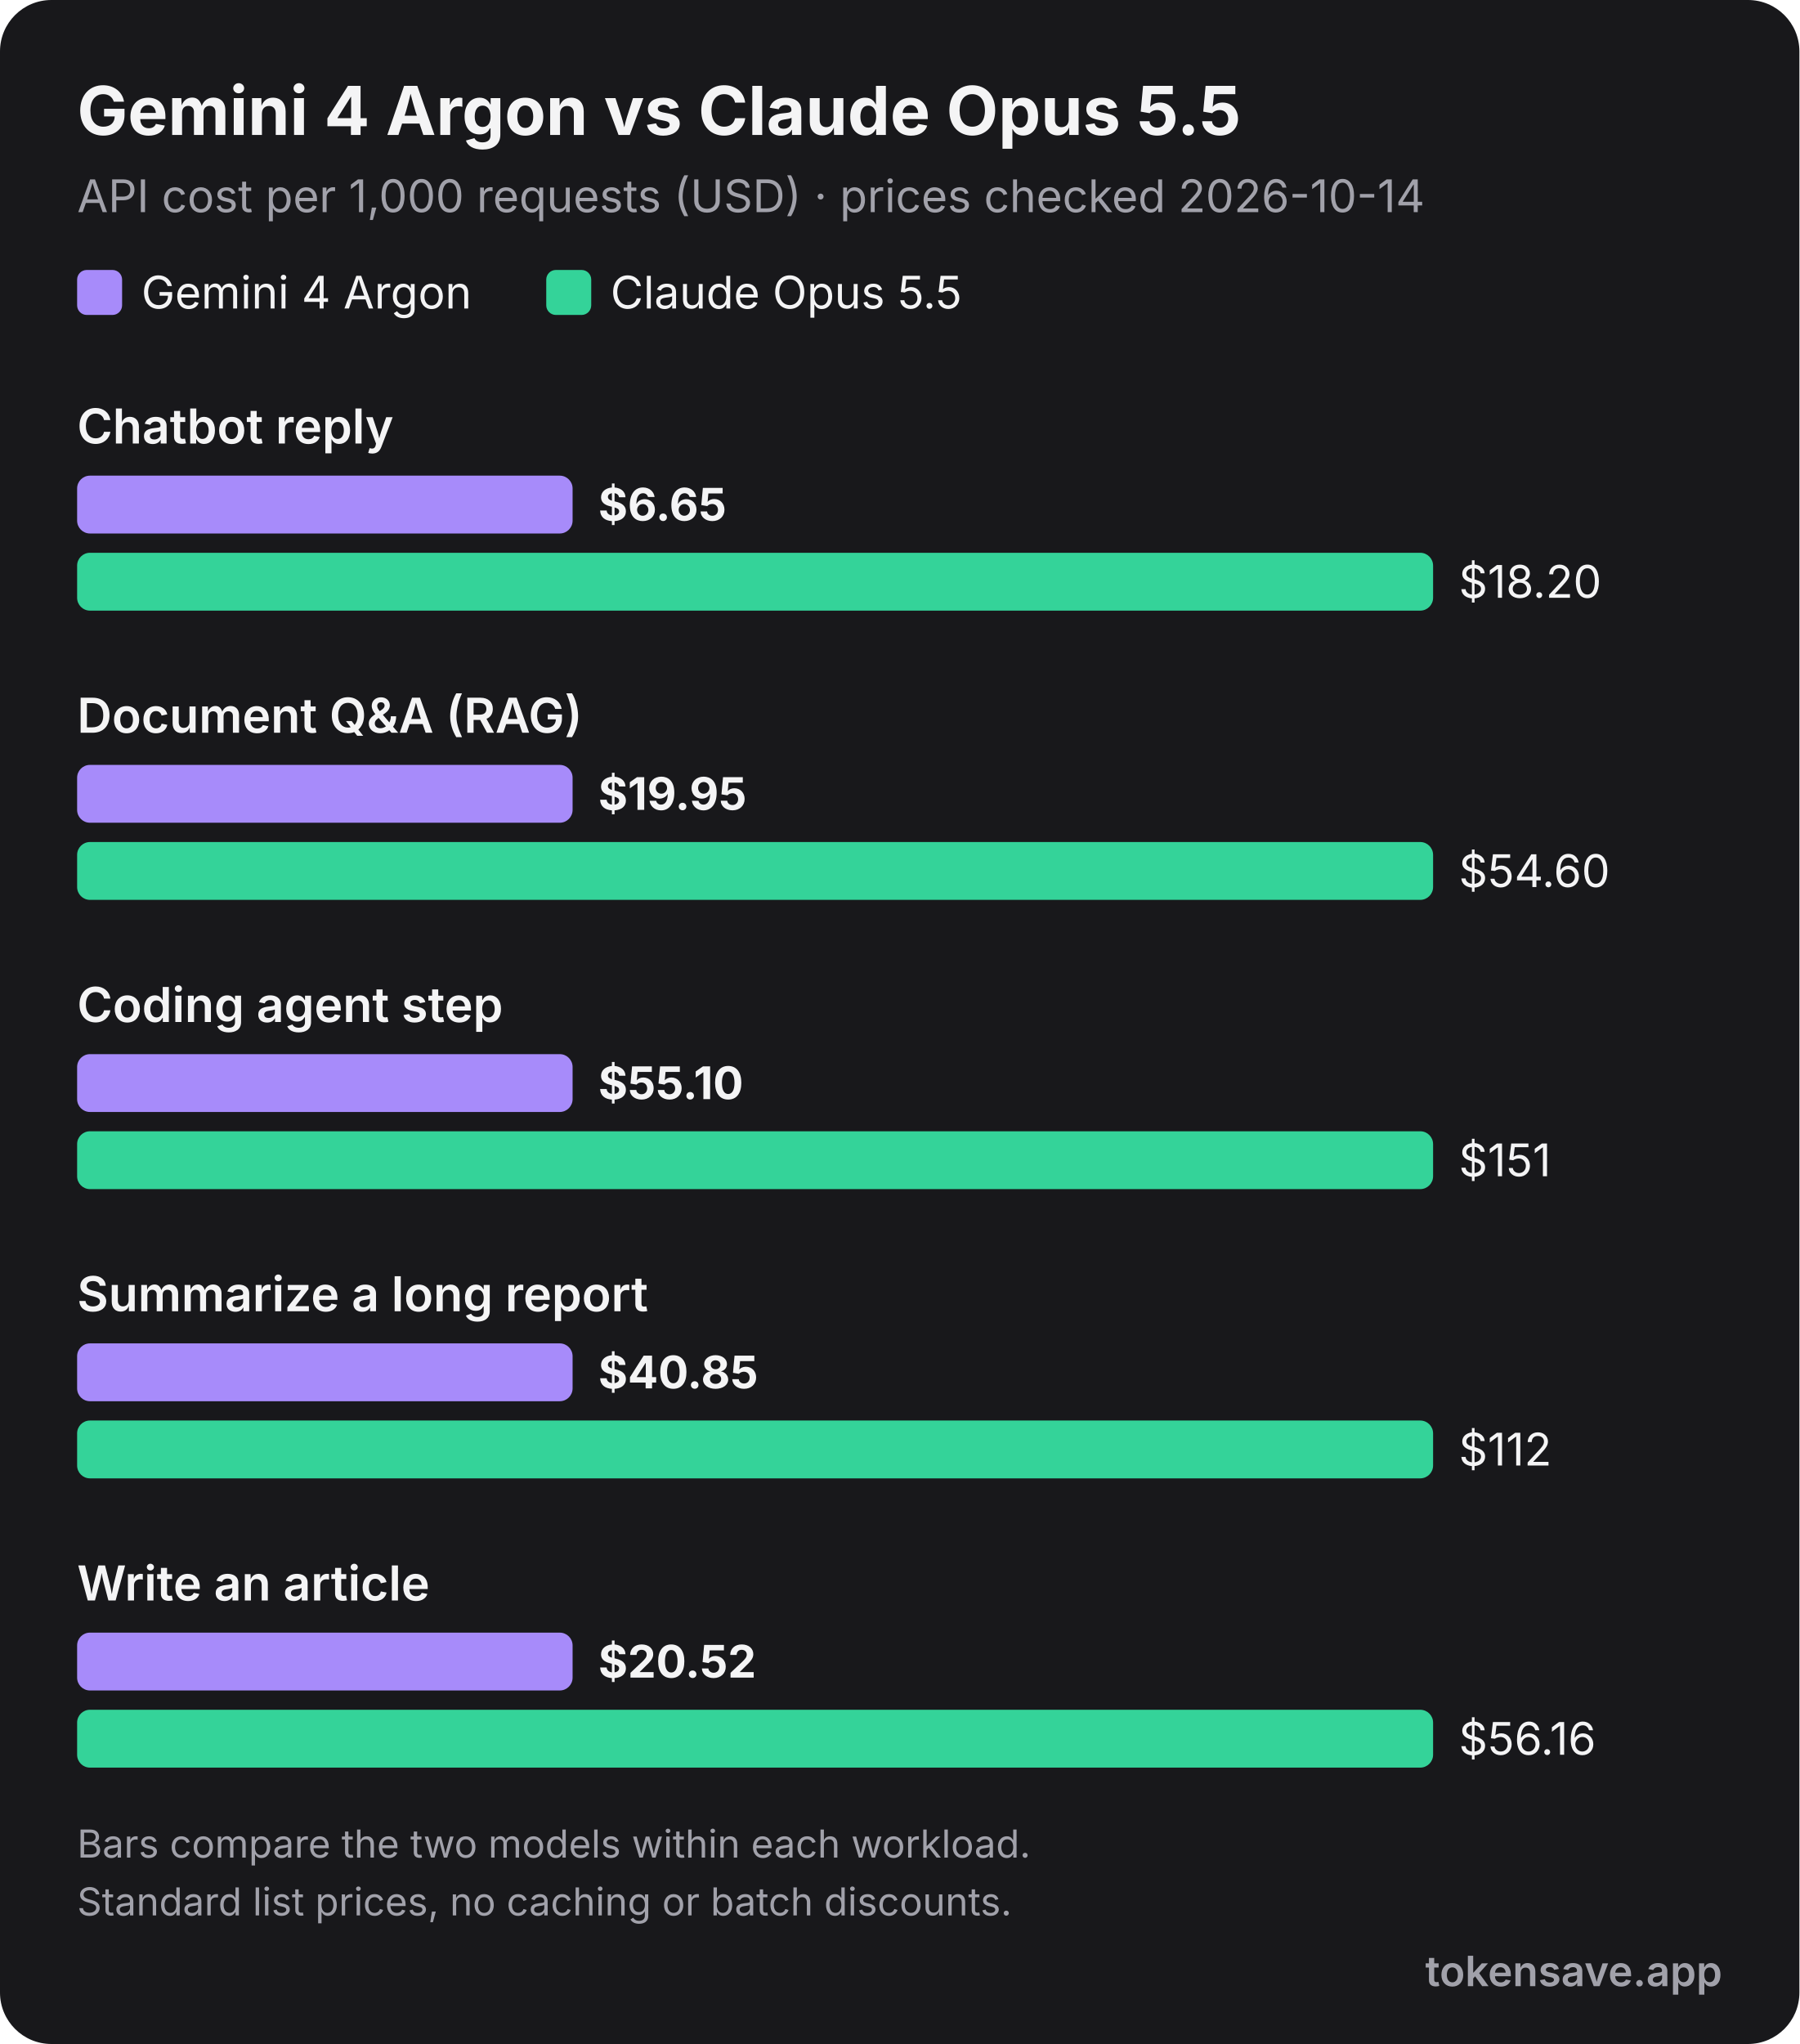
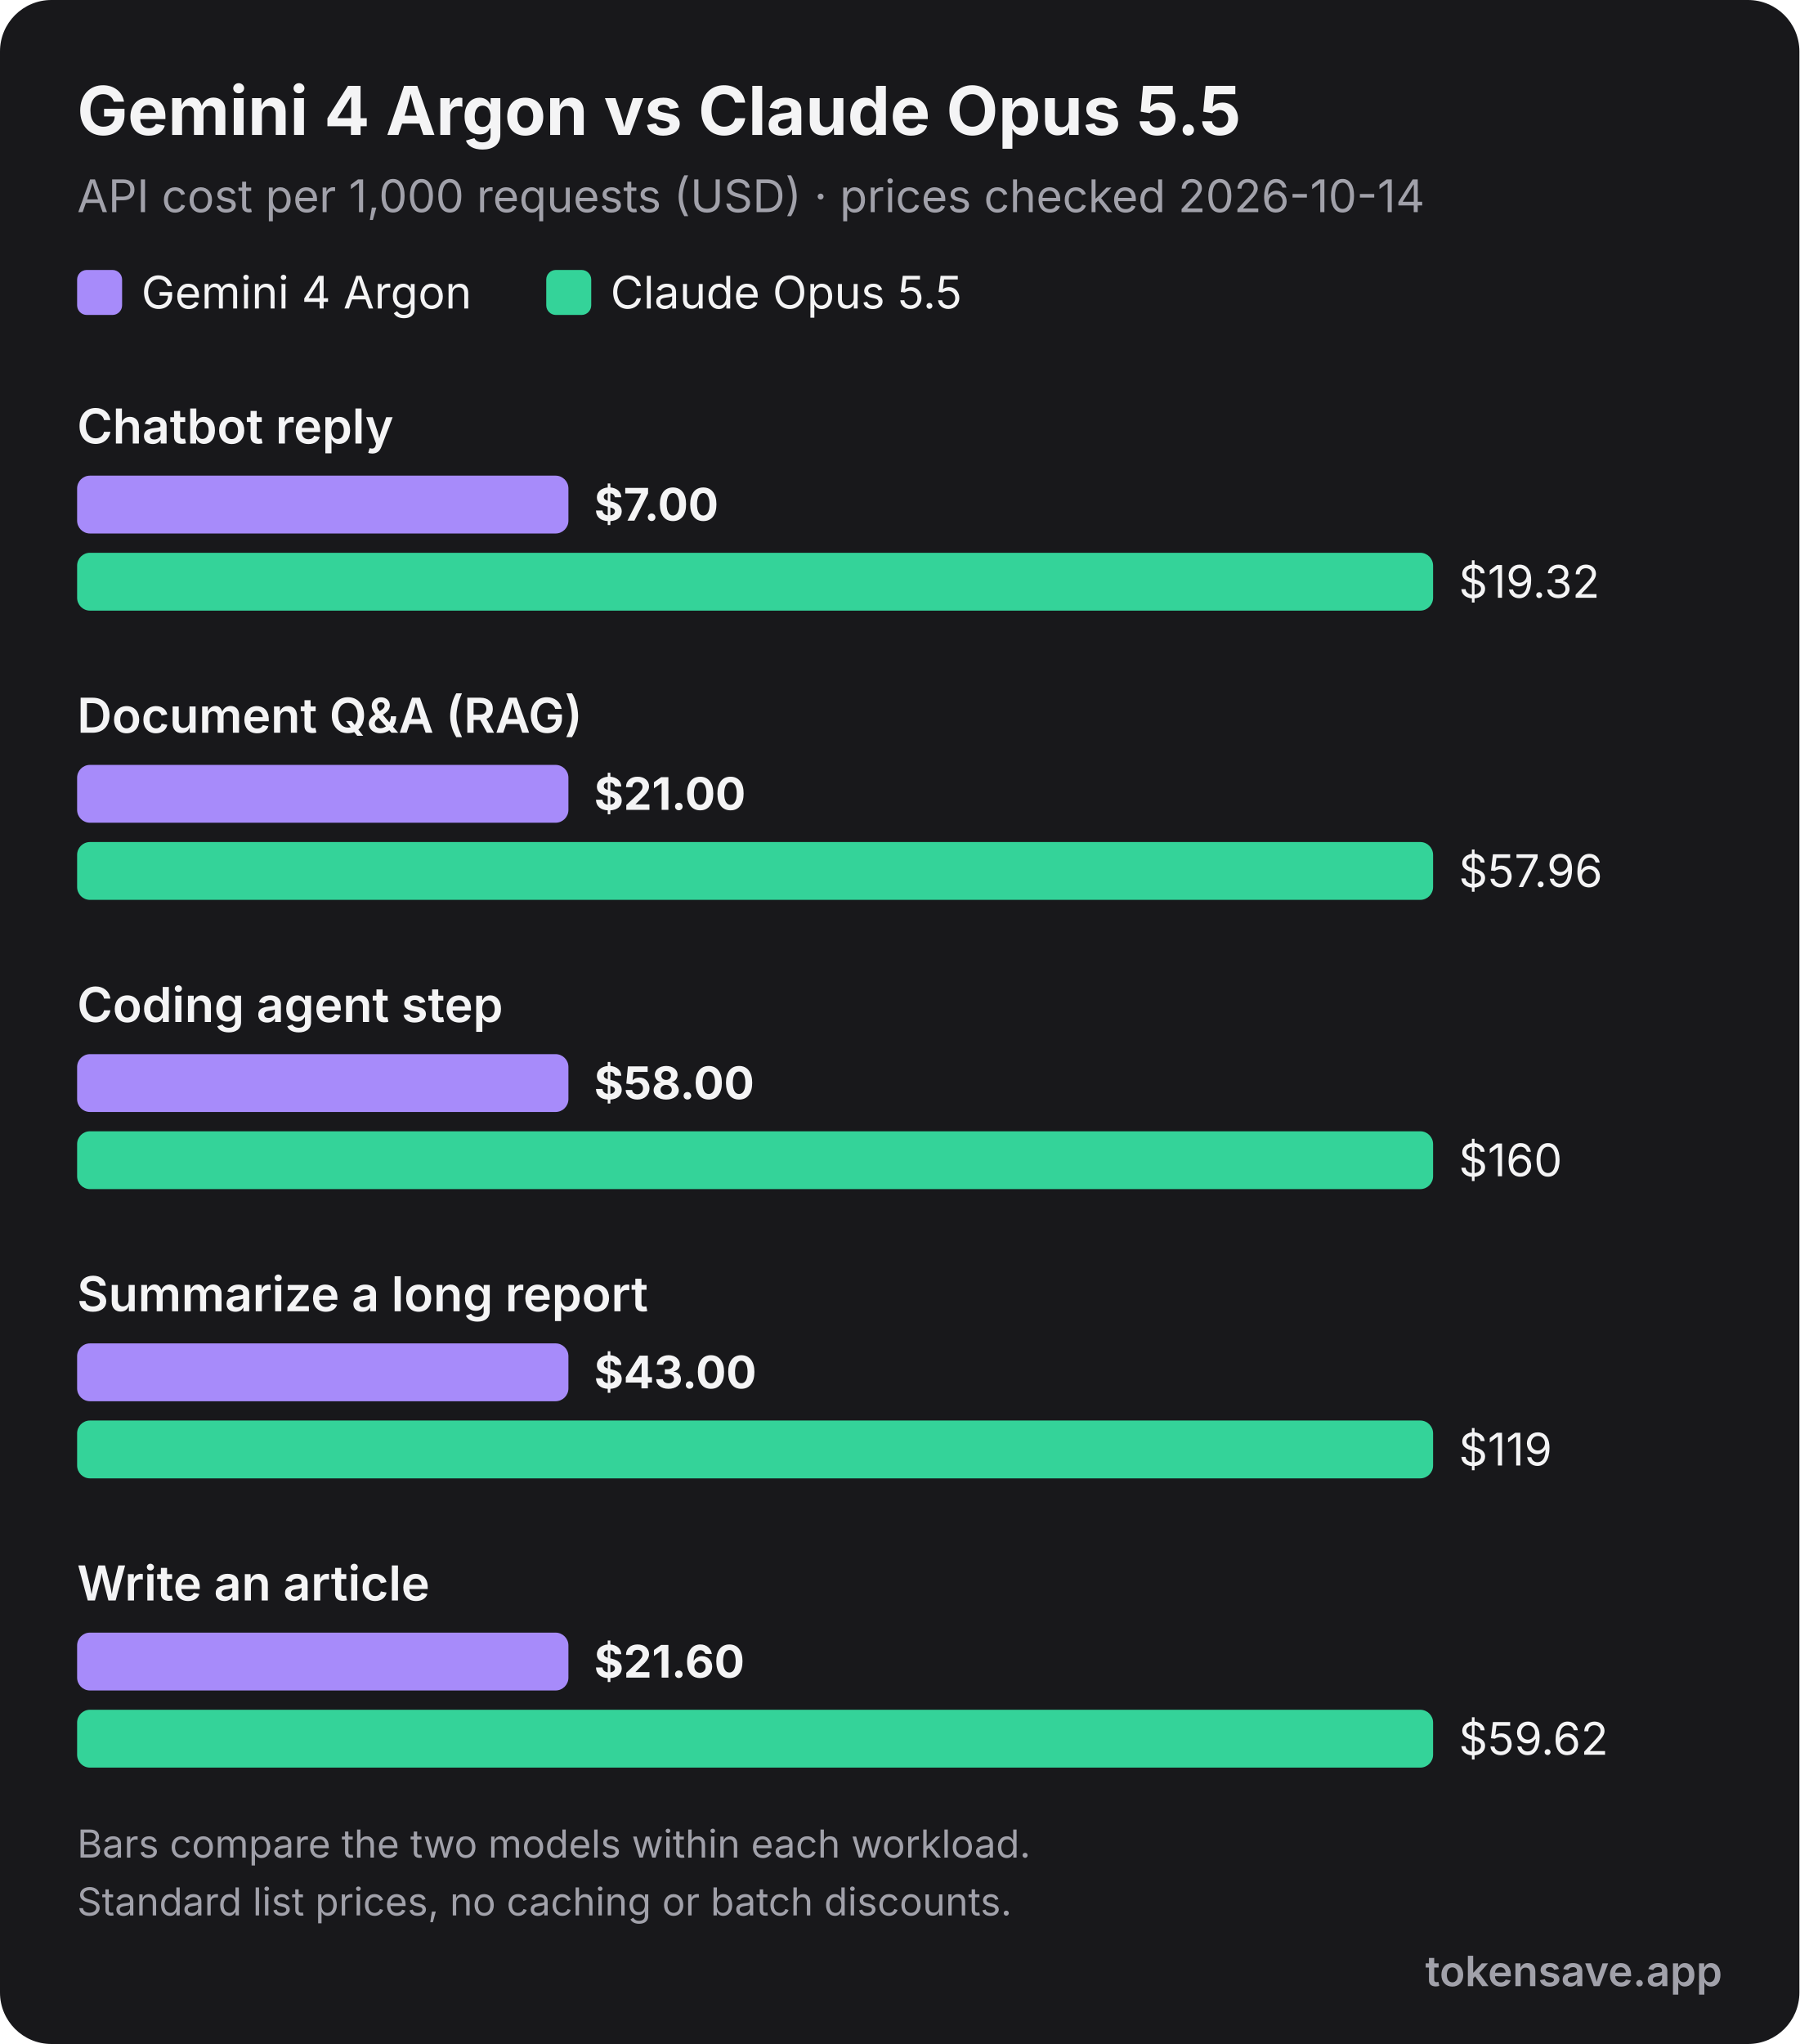
<svg xmlns="http://www.w3.org/2000/svg" viewBox="0 0 560 636" width="560" height="636" role="img" font-family="Inter, 'Segoe UI', Helvetica, Arial, sans-serif">
  <rect width="560" height="636" rx="16" fill="#18181b" />
  <text x="24" y="42" font-size="21" font-weight="700" fill="#f4f4f5">Gemini 4 Argon vs Claude Opus 5.5</text>
  <text x="24" y="66" font-size="14" fill="#a1a1aa">API cost per 1,000 requests (USD) · prices checked 2026-10-14</text>
  <rect x="24" y="84" width="14" height="14" rx="3" fill="#a78bfa" />
  <text x="44" y="96" font-size="14" fill="#f4f4f5">Gemini 4 Argon</text>
  <rect x="170" y="84" width="14" height="14" rx="3" fill="#34d399" />
  <text x="190" y="96" font-size="14" fill="#f4f4f5">Claude Opus 5.5</text>
  <text x="24" y="138" font-size="15" font-weight="600" fill="#f4f4f5">Chatbot reply</text>
-   <rect x="24" y="148" width="154.2" height="18" rx="4" fill="#a78bfa" />
-   <text x="186.2" y="162" font-size="14" font-weight="700" fill="#f4f4f5">$6.65</text>
+   <rect x="24" y="148" width="152.9" height="18" rx="4" fill="#a78bfa" />
+   <text x="184.9" y="162" font-size="14" font-weight="700" fill="#f4f4f5">$7.00</text>
  <rect x="24" y="172" width="422.0" height="18" rx="4" fill="#34d399" />
-   <text x="454.0" y="186" font-size="14" font-weight="400" fill="#f4f4f5">$18.20</text>
+   <text x="454.0" y="186" font-size="14" font-weight="400" fill="#f4f4f5">$19.32</text>
  <text x="24" y="228" font-size="15" font-weight="600" fill="#f4f4f5">Document Q&amp;A (RAG)</text>
-   <rect x="24" y="238" width="154.2" height="18" rx="4" fill="#a78bfa" />
-   <text x="186.2" y="252" font-size="14" font-weight="700" fill="#f4f4f5">$19.95</text>
+   <rect x="24" y="238" width="152.9" height="18" rx="4" fill="#a78bfa" />
+   <text x="184.9" y="252" font-size="14" font-weight="700" fill="#f4f4f5">$21.00</text>
  <rect x="24" y="262" width="422.0" height="18" rx="4" fill="#34d399" />
-   <text x="454.0" y="276" font-size="14" font-weight="400" fill="#f4f4f5">$54.60</text>
+   <text x="454.0" y="276" font-size="14" font-weight="400" fill="#f4f4f5">$57.96</text>
  <text x="24" y="318" font-size="15" font-weight="600" fill="#f4f4f5">Coding agent step</text>
-   <rect x="24" y="328" width="154.2" height="18" rx="4" fill="#a78bfa" />
-   <text x="186.2" y="342" font-size="14" font-weight="700" fill="#f4f4f5">$55.10</text>
+   <rect x="24" y="328" width="152.9" height="18" rx="4" fill="#a78bfa" />
+   <text x="184.9" y="342" font-size="14" font-weight="700" fill="#f4f4f5">$58.00</text>
  <rect x="24" y="352" width="422.0" height="18" rx="4" fill="#34d399" />
-   <text x="454.0" y="366" font-size="14" font-weight="400" fill="#f4f4f5">$151</text>
+   <text x="454.0" y="366" font-size="14" font-weight="400" fill="#f4f4f5">$160</text>
  <text x="24" y="408" font-size="15" font-weight="600" fill="#f4f4f5">Summarize a long report</text>
-   <rect x="24" y="418" width="154.2" height="18" rx="4" fill="#a78bfa" />
-   <text x="186.2" y="432" font-size="14" font-weight="700" fill="#f4f4f5">$40.85</text>
+   <rect x="24" y="418" width="152.9" height="18" rx="4" fill="#a78bfa" />
+   <text x="184.9" y="432" font-size="14" font-weight="700" fill="#f4f4f5">$43.00</text>
  <rect x="24" y="442" width="422.0" height="18" rx="4" fill="#34d399" />
-   <text x="454.0" y="456" font-size="14" font-weight="400" fill="#f4f4f5">$112</text>
+   <text x="454.0" y="456" font-size="14" font-weight="400" fill="#f4f4f5">$119</text>
  <text x="24" y="498" font-size="15" font-weight="600" fill="#f4f4f5">Write an article</text>
-   <rect x="24" y="508" width="154.2" height="18" rx="4" fill="#a78bfa" />
-   <text x="186.2" y="522" font-size="14" font-weight="700" fill="#f4f4f5">$20.52</text>
+   <rect x="24" y="508" width="152.9" height="18" rx="4" fill="#a78bfa" />
+   <text x="184.9" y="522" font-size="14" font-weight="700" fill="#f4f4f5">$21.60</text>
  <rect x="24" y="532" width="422.0" height="18" rx="4" fill="#34d399" />
-   <text x="454.0" y="546" font-size="14" font-weight="400" fill="#f4f4f5">$56.16</text>
+   <text x="454.0" y="546" font-size="14" font-weight="400" fill="#f4f4f5">$59.62</text>
  <text x="24" y="578" font-size="12" fill="#a1a1aa">Bars compare the two models within each workload.</text>
  <text x="24" y="596" font-size="12" fill="#a1a1aa">Standard list prices, no caching or batch discounts.</text>
  <text x="536" y="618" text-anchor="end" font-size="13" font-weight="600" fill="#a1a1aa">tokensave.app</text>
</svg>
